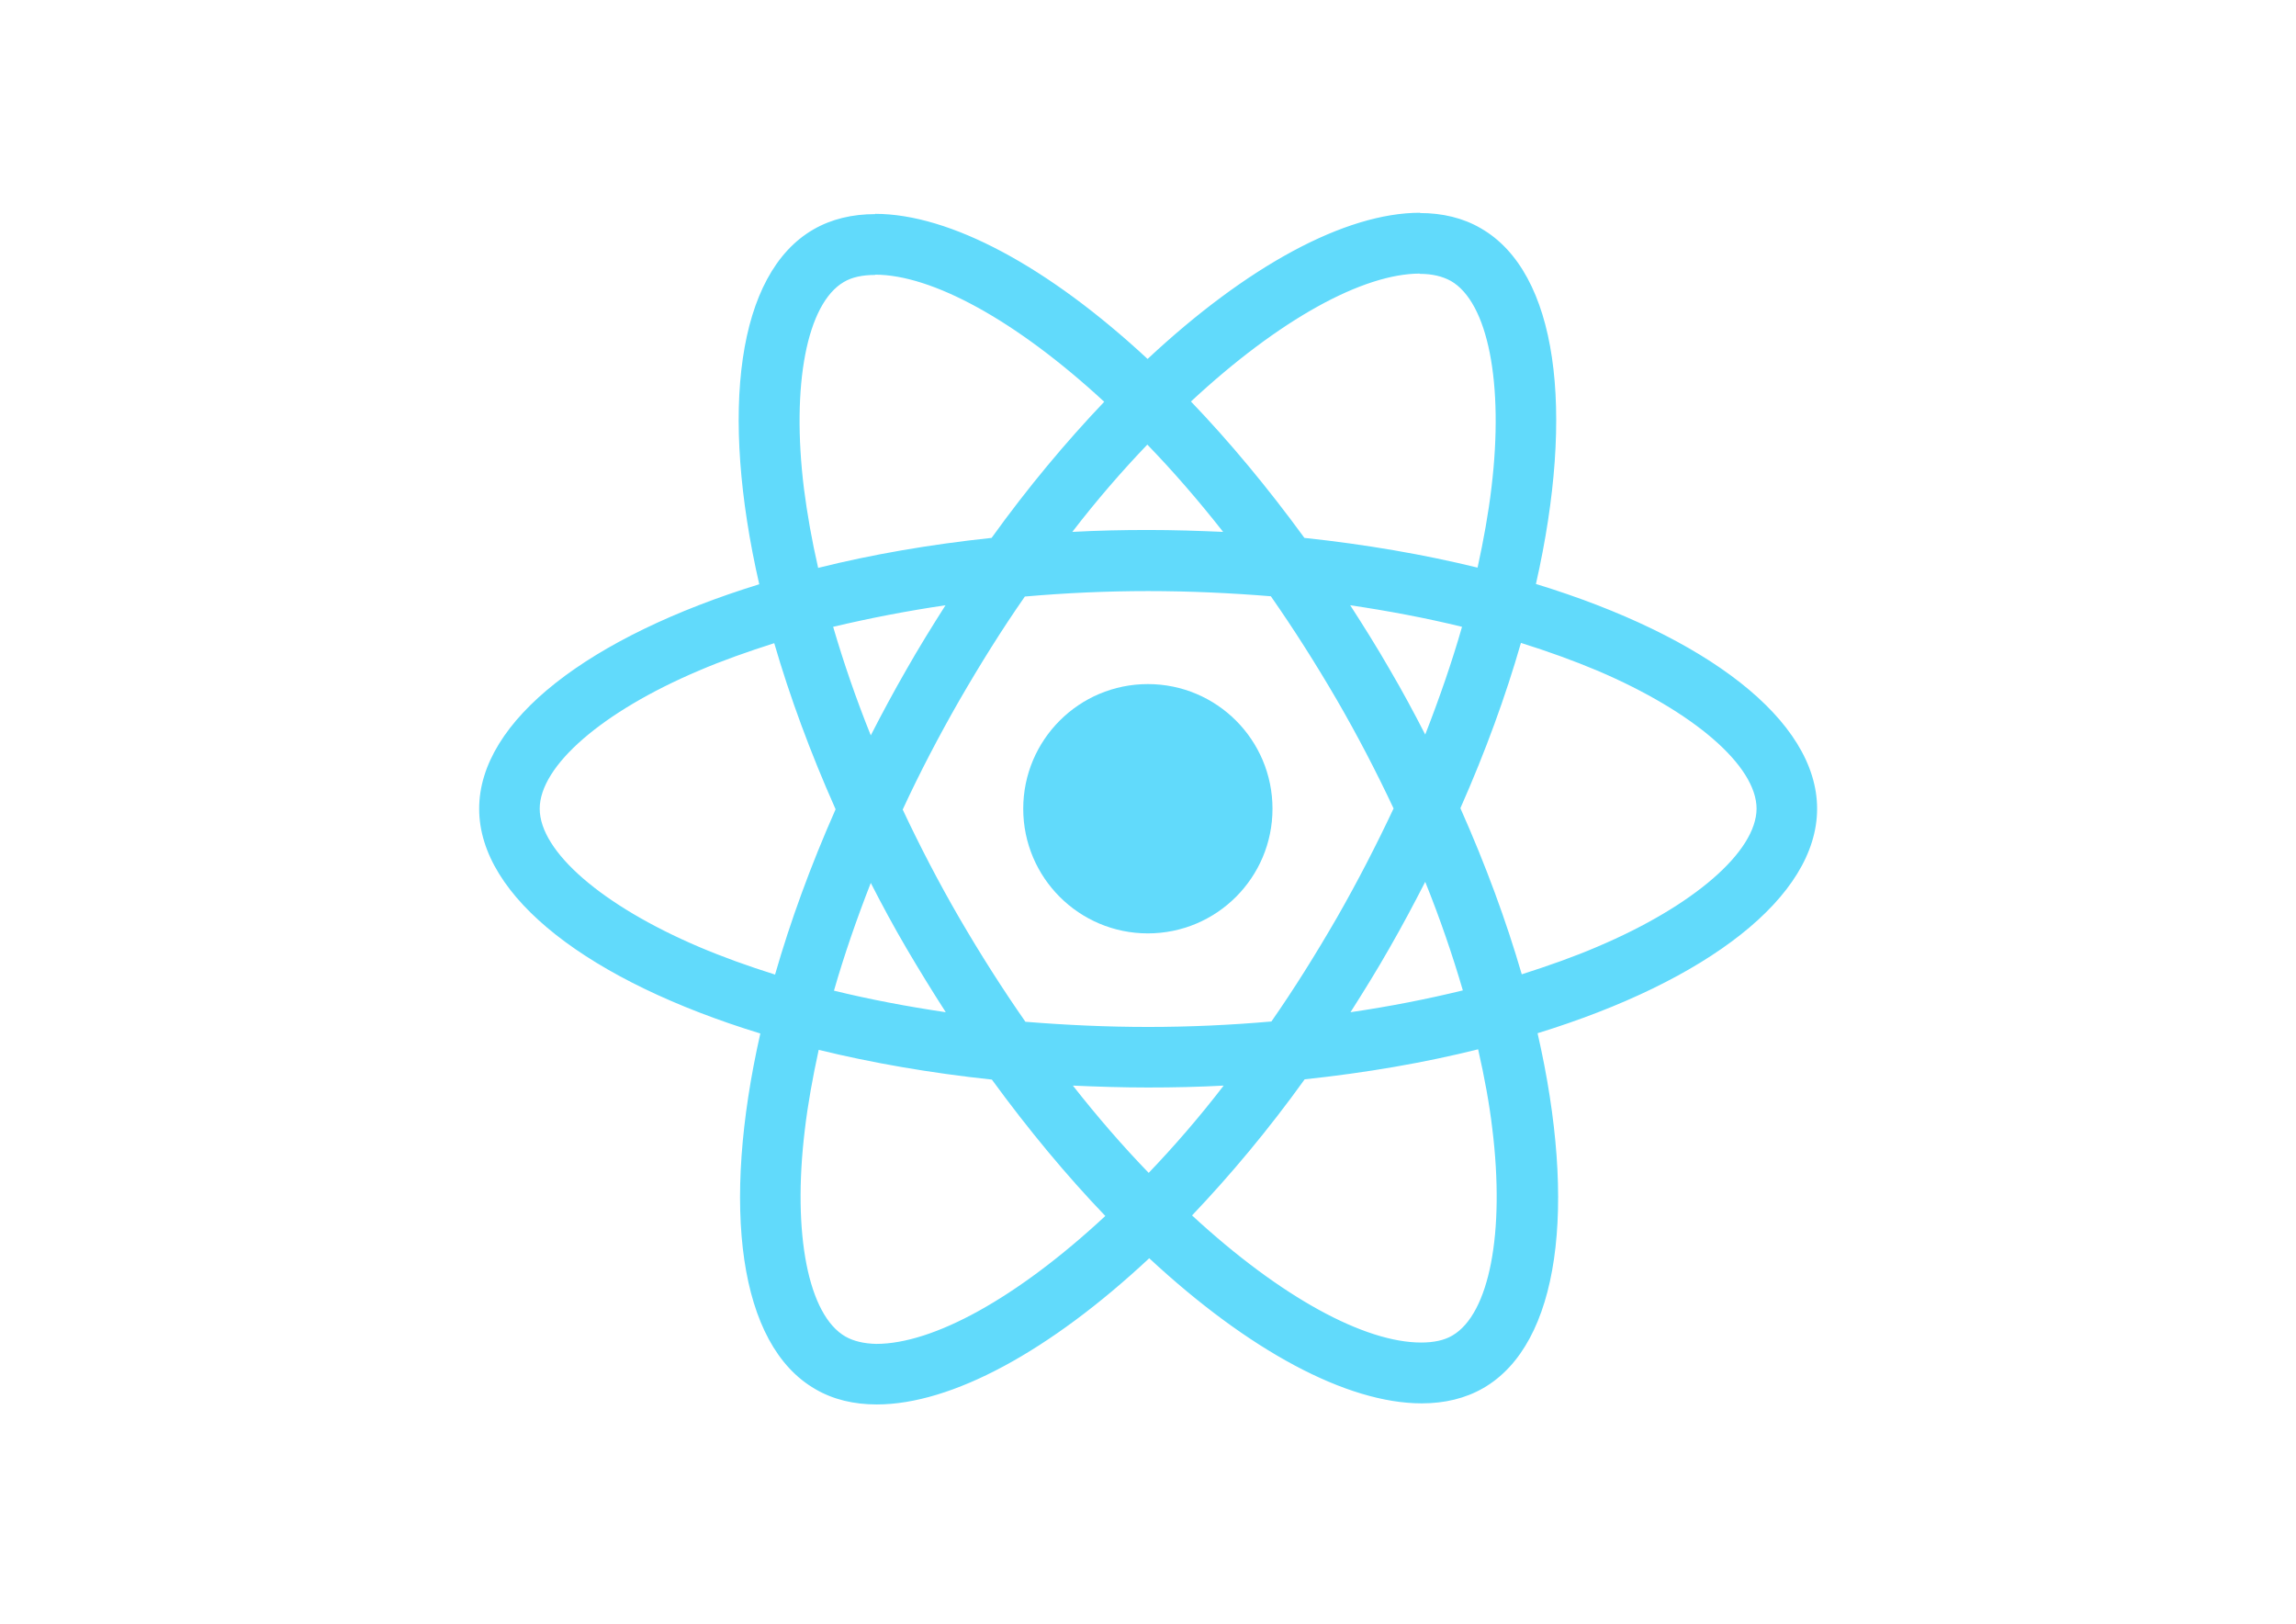
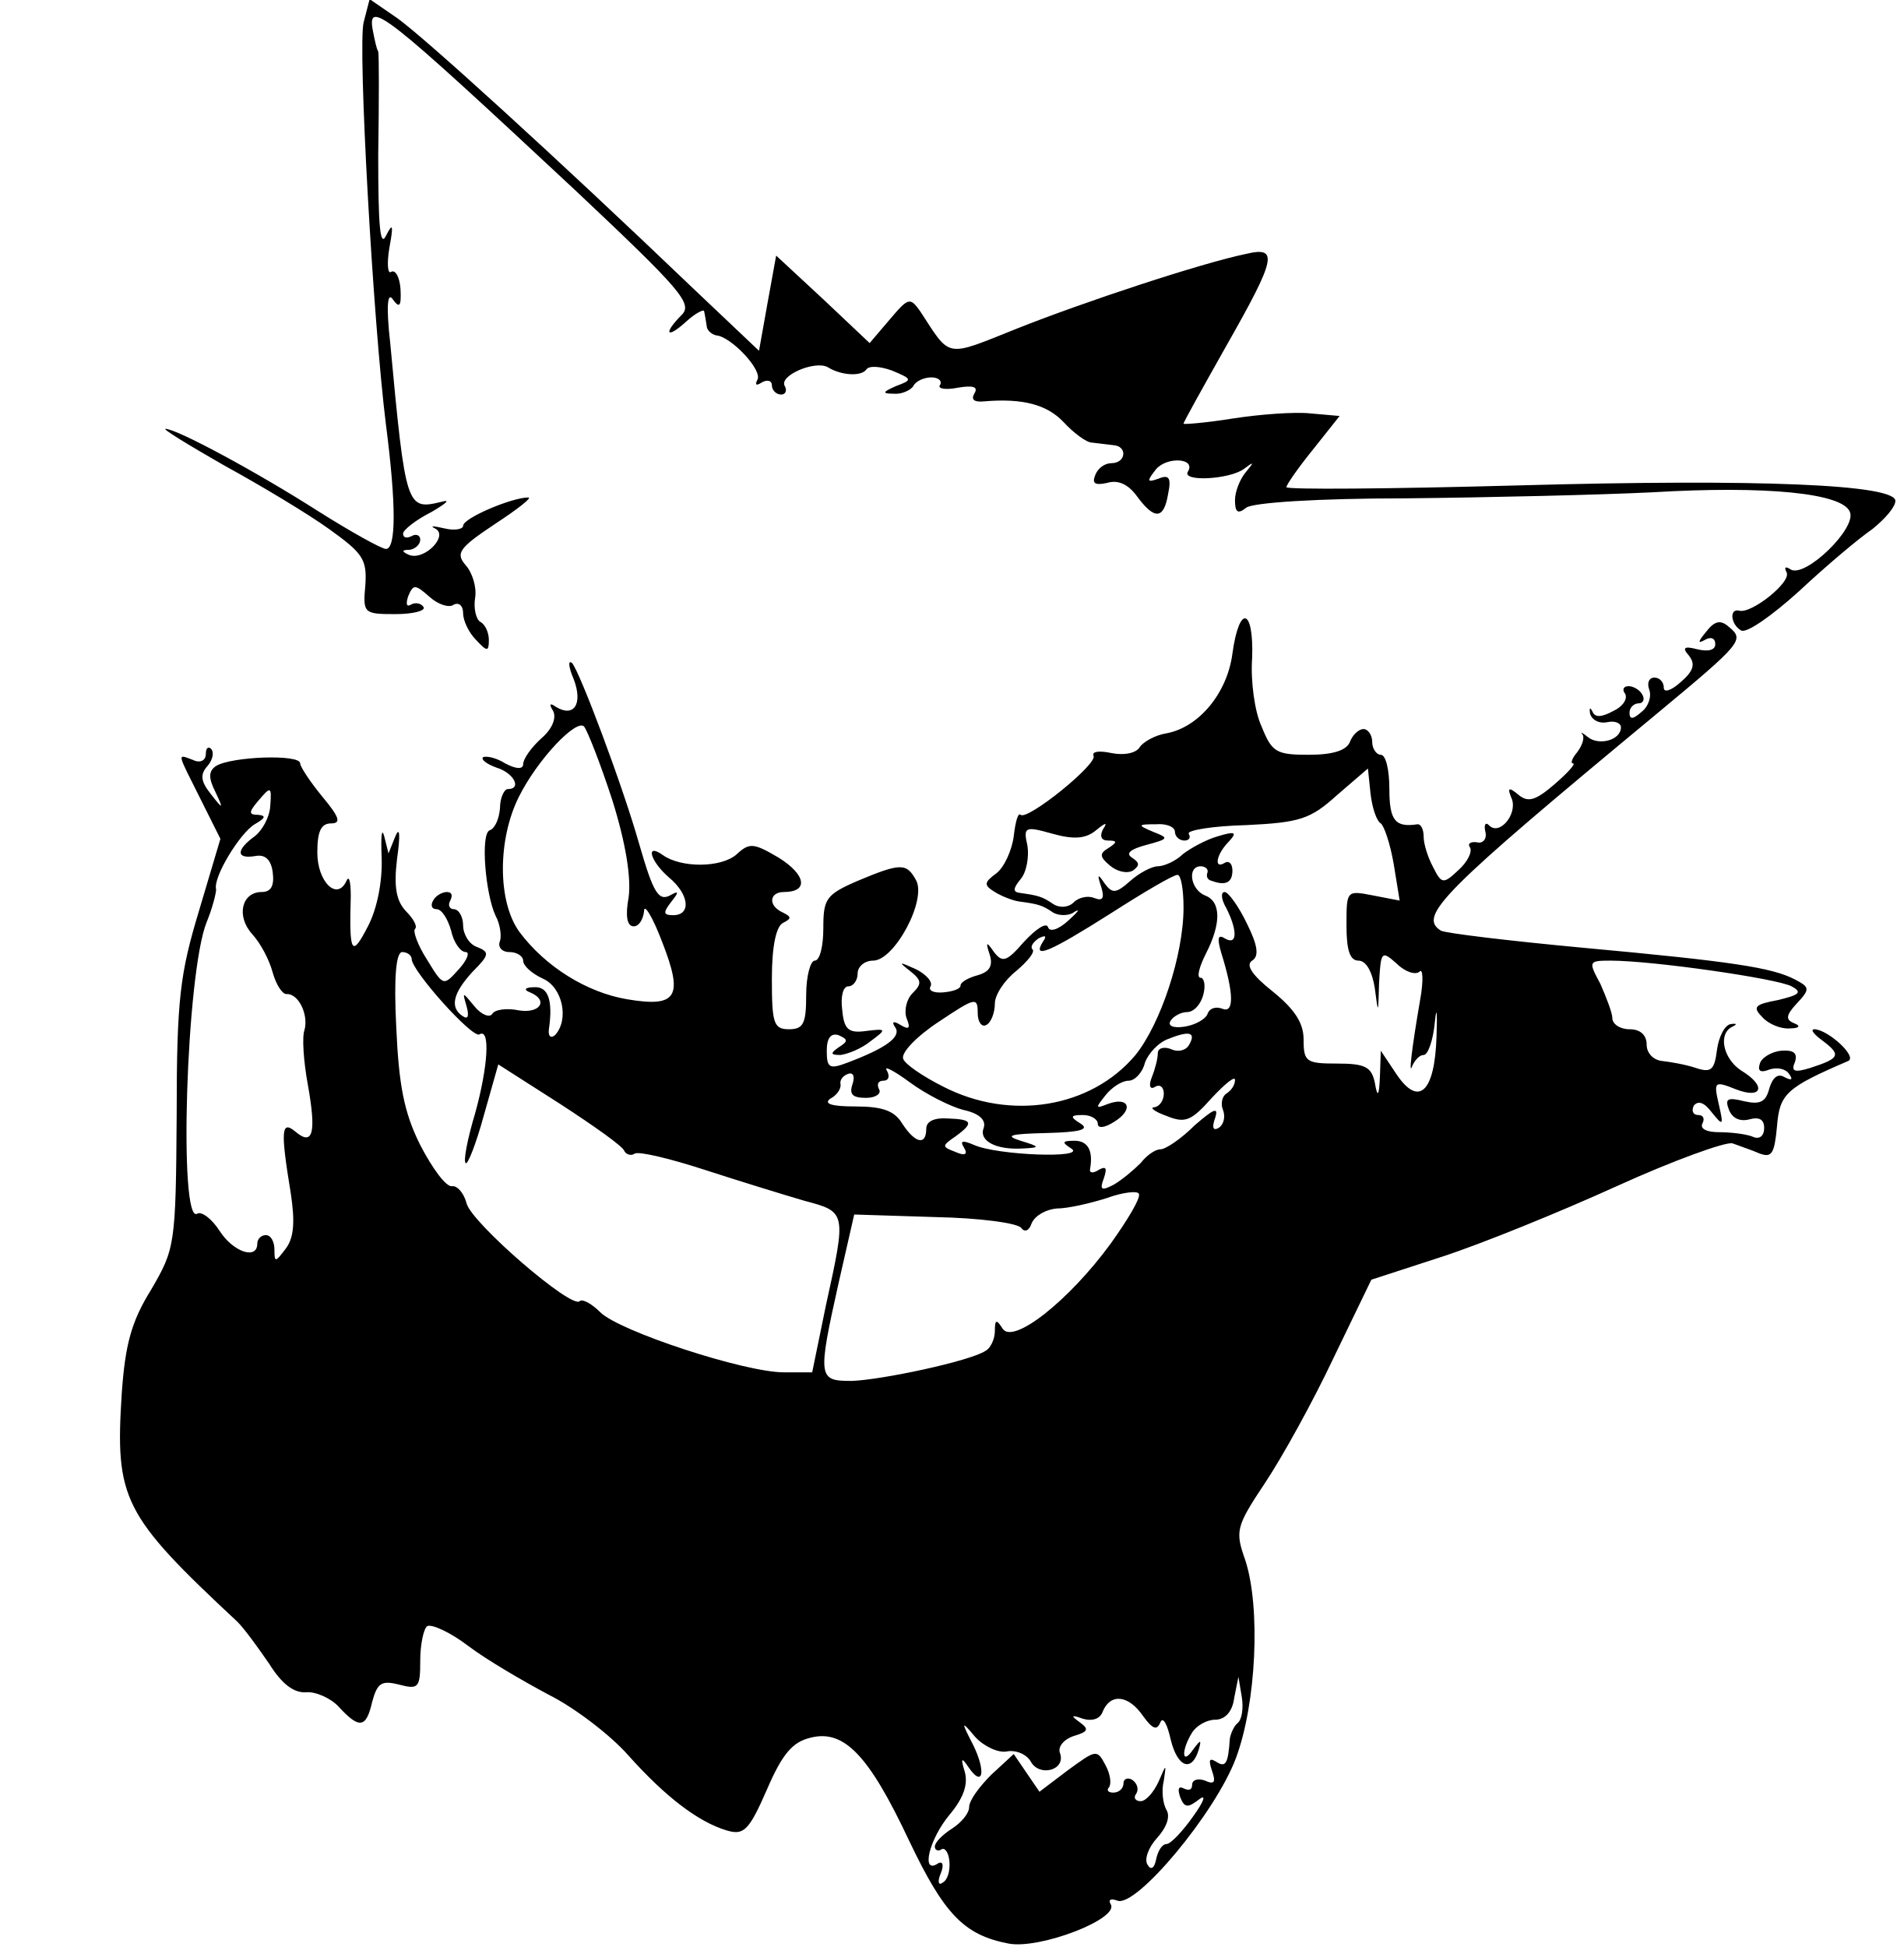
- <svg xmlns="http://www.w3.org/2000/svg" viewBox="0 0 841.9 595.3">
-   <g fill="#61DAFB">
-     <path d="M666.3 296.5c0-32.5-40.7-63.3-103.1-82.4 14.4-63.6 8-114.2-20.2-130.4-6.5-3.8-14.1-5.6-22.4-5.6v22.3c4.6 0 8.3.9 11.4 2.6 13.6 7.8 19.5 37.5 14.9 75.7-1.1 9.4-2.9 19.3-5.1 29.4-19.6-4.8-41-8.5-63.5-10.9-13.5-18.5-27.5-35.3-41.6-50 32.6-30.3 63.2-46.9 84-46.9V78c-27.5 0-63.5 19.6-99.9 53.6-36.4-33.8-72.4-53.2-99.9-53.2v22.3c20.7 0 51.4 16.5 84 46.6-14 14.7-28 31.4-41.3 49.9-22.6 2.4-44 6.1-63.6 11-2.3-10-4-19.7-5.2-29-4.7-38.2 1.1-67.9 14.6-75.8 3-1.8 6.9-2.6 11.5-2.6V78.5c-8.4 0-16 1.8-22.6 5.6-28.1 16.2-34.4 66.7-19.9 130.1-62.2 19.2-102.7 49.9-102.7 82.3 0 32.5 40.7 63.3 103.1 82.4-14.4 63.6-8 114.2 20.2 130.4 6.5 3.8 14.1 5.6 22.5 5.6 27.5 0 63.5-19.6 99.9-53.6 36.4 33.8 72.4 53.2 99.9 53.2 8.4 0 16-1.8 22.6-5.6 28.1-16.2 34.4-66.7 19.9-130.1 62-19.1 102.5-49.9 102.5-82.3zm-130.2-66.7c-3.7 12.9-8.3 26.2-13.5 39.5-4.1-8-8.4-16-13.1-24-4.6-8-9.5-15.8-14.4-23.4 14.2 2.1 27.9 4.7 41 7.9zm-45.8 106.5c-7.8 13.5-15.8 26.3-24.1 38.2-14.9 1.3-30 2-45.2 2-15.1 0-30.2-.7-45-1.9-8.3-11.9-16.4-24.6-24.2-38-7.6-13.1-14.5-26.4-20.8-39.8 6.2-13.4 13.2-26.8 20.7-39.9 7.8-13.5 15.8-26.3 24.1-38.2 14.9-1.3 30-2 45.2-2 15.1 0 30.2.7 45 1.9 8.3 11.9 16.4 24.6 24.2 38 7.6 13.1 14.5 26.4 20.8 39.8-6.3 13.4-13.2 26.8-20.7 39.9zm32.3-13c5.4 13.4 10 26.8 13.8 39.8-13.1 3.2-26.9 5.9-41.2 8 4.9-7.7 9.8-15.6 14.4-23.7 4.6-8 8.9-16.1 13-24.1zM421.2 430c-9.3-9.6-18.6-20.3-27.8-32 9 .4 18.2.7 27.5.7 9.4 0 18.7-.2 27.8-.7-9 11.7-18.3 22.4-27.5 32zm-74.4-58.9c-14.2-2.1-27.9-4.7-41-7.9 3.7-12.9 8.3-26.2 13.5-39.5 4.1 8 8.4 16 13.1 24 4.7 8 9.5 15.8 14.4 23.4zM420.7 163c9.3 9.6 18.6 20.3 27.8 32-9-.4-18.2-.7-27.5-.7-9.4 0-18.7.2-27.8.7 9-11.7 18.3-22.4 27.5-32zm-74 58.9c-4.9 7.7-9.8 15.6-14.4 23.7-4.6 8-8.9 16-13 24-5.4-13.4-10-26.8-13.8-39.8 13.1-3.1 26.9-5.8 41.2-7.9zm-90.5 125.2c-35.4-15.1-58.3-34.9-58.3-50.6 0-15.7 22.9-35.6 58.3-50.6 8.6-3.7 18-7 27.7-10.1 5.7 19.6 13.2 40 22.5 60.9-9.2 20.8-16.6 41.1-22.2 60.6-9.9-3.1-19.3-6.5-28-10.2zM310 490c-13.6-7.8-19.5-37.5-14.9-75.7 1.1-9.4 2.9-19.3 5.1-29.4 19.6 4.8 41 8.5 63.5 10.9 13.5 18.5 27.5 35.3 41.6 50-32.6 30.3-63.2 46.9-84 46.9-4.5-.1-8.3-1-11.3-2.7zm237.2-76.2c4.7 38.2-1.1 67.9-14.6 75.8-3 1.8-6.9 2.6-11.5 2.6-20.7 0-51.4-16.5-84-46.6 14-14.7 28-31.4 41.3-49.9 22.6-2.4 44-6.1 63.6-11 2.3 10.1 4.1 19.8 5.2 29.1zm38.5-66.7c-8.6 3.7-18 7-27.7 10.1-5.7-19.6-13.2-40-22.5-60.9 9.2-20.8 16.6-41.1 22.2-60.6 9.9 3.1 19.3 6.5 28.1 10.2 35.4 15.1 58.3 34.9 58.3 50.6-.1 15.7-23 35.6-58.4 50.6zM320.8 78.4z" />
-     <circle cx="420.9" cy="296.5" r="45.7" />
-     <path d="M520.5 78.1z" />
+ <svg xmlns="http://www.w3.org/2000/svg" version="1.0" width="222pt" height="227pt" viewBox="0 0 222 227" preserveAspectRatio="xMidYMid meet">
+   <g transform="translate(0,227) scale(0.1,-0.1)" fill="#000000" stroke="none">
+     <path d="M424 2244 c-7 -28 11 -349 26 -469 12 -93 12 -145 0 -145 -5 0 -41 20 -79 44 -72 46 -165 96 -178 96 -4 0 27 -19 69 -43 42 -23 97 -56 122 -74 39 -28 44 -35 42 -65 -3 -33 -2 -34 35 -34 21 0 35 4 33 8 -3 5 -10 6 -15 3 -5 -3 -6 1 -3 10 6 14 8 14 25 -1 10 -9 23 -13 28 -9 6 3 11 -1 11 -10 0 -9 7 -23 15 -31 13 -14 15 -14 15 0 0 8 -4 18 -10 21 -5 3 -8 16 -6 28 2 12 -3 29 -11 38 -12 14 -8 20 34 48 26 17 44 31 39 31 -19 0 -76 -24 -76 -33 0 -4 -10 -6 -22 -3 -13 3 -17 3 -11 0 17 -8 -12 -38 -30 -31 -9 4 -9 6 1 6 6 1 12 6 12 12 0 5 -5 7 -10 4 -6 -3 -10 -2 -10 3 0 4 15 16 33 25 17 10 23 15 12 12 -41 -10 -42 -8 -60 185 -5 44 -3 60 3 51 8 -11 10 -8 9 12 -1 14 -6 23 -11 20 -4 -3 -5 10 -2 28 5 27 4 30 -4 14 -7 -14 -9 13 -9 95 1 63 1 117 0 120 -2 3 -4 13 -6 23 -8 40 13 23 237 -186 121 -114 136 -131 123 -144 -22 -22 -18 -29 5 -8 11 10 21 15 21 12 1 -4 2 -11 3 -17 0 -5 6 -10 11 -11 17 -1 55 -41 48 -52 -3 -6 -1 -7 5 -3 7 4 12 2 12 -3 0 -6 5 -11 11 -11 5 0 7 5 4 10 -7 12 35 30 50 22 16 -10 39 -11 45 -3 3 5 16 4 30 -1 24 -10 24 -11 5 -18 -16 -7 -17 -9 -3 -9 9 -1 20 4 23 9 3 6 13 10 21 10 8 0 13 -4 10 -9 -3 -4 6 -6 21 -3 18 3 24 1 19 -7 -4 -7 0 -10 11 -9 46 4 74 -4 93 -24 12 -13 27 -24 33 -24 7 -1 18 -2 25 -3 17 -1 15 -21 -2 -21 -8 0 -16 -6 -19 -14 -4 -10 0 -12 14 -9 13 4 25 -2 35 -16 20 -27 31 -27 36 3 4 19 1 23 -11 18 -14 -5 -14 -3 -3 11 13 15 47 13 37 -3 -7 -12 48 -9 65 3 12 9 13 9 3 -3 -7 -8 -13 -23 -13 -33 0 -14 3 -17 13 -9 7 6 83 11 187 11 96 1 225 4 286 7 134 8 223 -1 231 -23 8 -19 -52 -77 -69 -67 -6 4 -8 3 -5 -3 7 -11 -41 -49 -55 -45 -12 3 -10 -16 2 -23 6 -4 36 17 68 46 31 29 69 61 85 72 15 12 27 26 27 33 0 19 -156 26 -442 18 -147 -4 -268 -5 -268 -2 0 3 14 23 31 44 l31 39 -34 3 c-18 2 -59 -1 -91 -6 -31 -5 -57 -7 -57 -6 0 2 23 43 50 91 58 102 61 116 23 107 -53 -11 -189 -56 -267 -87 -85 -34 -77 -35 -113 20 -12 17 -14 16 -36 -10 l-23 -27 -54 51 -55 51 -10 -55 -10 -56 -76 72 c-162 155 -315 294 -346 316 l-32 22 -7 -27z" />
+     <path d="M1437 1508 c-6 -46 -39 -86 -77 -93 -13 -2 -27 -10 -31 -16 -4 -7 -18 -10 -33 -7 -14 3 -23 2 -21 -3 6 -9 -77 -76 -85 -69 -3 3 -6 -8 -8 -25 -2 -16 -11 -36 -20 -43 -15 -11 -15 -14 -2 -22 8 -5 21 -10 28 -11 22 -3 27 -4 40 -13 7 -4 19 -4 25 1 7 4 4 0 -7 -10 -12 -11 -22 -14 -24 -8 -2 6 -14 -2 -28 -17 -20 -23 -25 -25 -35 -12 -9 13 -10 12 -5 -3 4 -13 0 -20 -14 -24 -11 -3 -20 -8 -20 -12 0 -4 -9 -7 -20 -8 -11 -1 -18 2 -15 7 3 5 -5 14 -17 20 -20 9 -21 9 -7 -2 14 -11 14 -15 3 -26 -7 -7 -10 -20 -7 -29 5 -12 3 -14 -7 -8 -8 5 -11 4 -6 -3 7 -11 -11 -24 -56 -41 -21 -8 -24 -6 -24 14 0 15 5 21 14 18 11 -5 11 -7 0 -14 -10 -7 -10 -9 2 -9 8 1 24 7 35 16 19 14 19 15 -5 12 -21 -3 -26 2 -28 25 -2 15 1 27 7 27 6 0 11 7 11 15 0 8 8 15 18 15 25 0 63 71 50 94 -11 20 -18 20 -68 -1 -37 -16 -40 -21 -40 -55 0 -21 -4 -38 -10 -38 -5 0 -10 -18 -10 -40 0 -33 -3 -40 -20 -40 -18 0 -20 7 -20 59 0 38 5 61 13 65 10 5 10 7 0 12 -18 8 -16 24 1 24 29 0 26 20 -6 40 -29 17 -34 18 -49 4 -18 -16 -65 -16 -86 -1 -21 15 -15 -7 7 -26 24 -20 26 -44 5 -44 -12 0 -12 3 -2 16 8 10 9 13 0 8 -15 -9 -21 1 -38 60 -19 67 -69 200 -78 210 -5 4 -4 -5 2 -19 11 -29 0 -45 -21 -32 -7 5 -8 3 -3 -5 4 -8 -1 -21 -14 -32 -12 -11 -21 -24 -21 -30 0 -6 -8 -6 -21 1 -11 7 -23 9 -26 7 -2 -3 5 -8 16 -12 20 -6 30 -25 13 -25 -4 0 -9 -10 -9 -22 -1 -13 -6 -24 -12 -26 -11 -4 -5 -75 7 -100 5 -9 7 -23 5 -29 -3 -7 2 -13 11 -13 9 0 16 -5 16 -10 0 -6 10 -15 23 -21 23 -10 31 -48 14 -66 -5 -4 -8 -1 -7 7 5 34 -1 50 -17 49 -11 0 -13 -3 -5 -6 22 -9 12 -25 -13 -21 -14 3 -28 1 -31 -4 -3 -5 -13 -1 -21 9 -14 17 -14 17 -9 0 3 -11 2 -16 -4 -12 -16 10 -12 27 11 52 20 20 20 23 5 29 -9 3 -16 15 -16 25 0 10 -5 19 -11 19 -5 0 -7 5 -4 10 3 6 2 10 -4 10 -5 0 -13 -4 -16 -10 -3 -5 -2 -10 4 -10 6 0 13 -11 17 -25 3 -14 11 -25 17 -25 5 0 2 -9 -8 -20 -18 -20 -18 -20 -37 11 -11 17 -17 34 -14 36 3 3 -2 12 -11 21 -11 12 -14 28 -10 61 4 28 3 38 -2 26 l-8 -20 -5 20 c-3 11 -4 0 -3 -25 1 -27 -5 -59 -16 -80 -19 -37 -22 -32 -20 35 0 17 -2 25 -5 18 -11 -24 -34 -1 -34 33 0 24 4 34 16 34 12 0 10 7 -10 31 -14 17 -26 35 -26 39 0 11 -80 8 -98 -3 -9 -6 -9 -14 -1 -30 10 -21 9 -21 -5 -3 -12 15 -13 23 -4 33 6 7 8 16 4 20 -3 3 -6 1 -6 -6 0 -8 -7 -11 -15 -7 -19 7 -19 10 9 -46 l23 -46 -25 -84 c-22 -73 -26 -102 -26 -238 -1 -152 -2 -156 -30 -204 -23 -37 -30 -64 -34 -120 -8 -124 1 -142 135 -267 8 -8 24 -30 37 -49 15 -24 29 -34 43 -33 11 1 29 -7 38 -17 24 -26 32 -25 39 6 6 22 11 25 31 20 23 -6 25 -4 25 28 0 19 4 37 8 40 5 3 27 -7 48 -23 21 -16 64 -41 94 -57 30 -15 72 -47 93 -71 43 -48 81 -77 114 -87 20 -6 26 -1 47 47 18 42 30 56 51 61 39 10 68 -20 115 -120 41 -86 64 -110 116 -120 36 -7 130 29 119 46 -3 5 0 7 8 4 22 -8 114 102 138 166 24 64 29 176 11 231 -12 34 -11 39 23 90 20 30 56 95 80 146 l44 91 83 27 c46 15 137 52 203 82 66 30 127 52 135 50 8 -3 23 -8 32 -12 14 -5 17 0 20 32 3 38 11 45 83 76 11 5 -23 36 -39 37 -6 0 -1 -6 10 -14 21 -16 19 -20 -15 -31 -19 -6 -23 -4 -18 7 3 10 -1 14 -16 13 -11 -1 -23 -8 -25 -15 -3 -9 1 -11 11 -7 9 3 19 1 23 -5 5 -7 3 -8 -5 -4 -8 5 -14 0 -18 -13 -4 -16 -11 -19 -29 -15 -20 5 -23 3 -18 -10 4 -10 13 -14 24 -11 11 3 17 0 17 -10 0 -10 -6 -14 -14 -10 -8 3 -26 5 -39 5 -14 0 -22 4 -19 10 3 6 1 10 -5 10 -6 0 -8 5 -5 11 5 6 12 4 21 -8 13 -16 14 -16 8 10 -6 26 -5 27 20 17 31 -12 36 4 6 22 -21 14 -27 43 -10 51 6 3 5 4 -2 3 -7 -1 -14 -15 -16 -30 -3 -24 -7 -27 -25 -21 -12 4 -30 7 -39 8 -10 1 -18 9 -18 19 0 11 -7 18 -20 18 -11 0 -20 6 -20 13 0 6 -7 24 -14 40 -14 26 -14 27 12 27 49 0 195 -21 211 -30 13 -7 9 -10 -16 -16 -27 -5 -30 -8 -18 -20 7 -8 22 -14 32 -13 11 0 13 3 5 6 -10 4 -10 9 3 23 16 17 15 19 -2 28 -27 14 -73 21 -247 37 -86 8 -161 17 -166 20 -27 17 1 45 252 253 100 83 102 86 84 101 -10 9 -17 7 -27 -6 -9 -11 -10 -14 -1 -9 7 4 12 2 12 -5 0 -7 -8 -9 -21 -6 -15 4 -18 2 -10 -7 8 -10 6 -18 -9 -31 -11 -10 -20 -13 -20 -7 0 7 -5 12 -11 12 -6 0 -9 -6 -6 -14 3 -8 -1 -20 -9 -26 -10 -9 -14 -9 -14 -1 0 6 5 11 11 11 5 0 7 5 4 10 -3 6 -11 10 -16 10 -6 0 -8 -4 -4 -9 3 -6 -3 -15 -14 -20 -13 -7 -21 -8 -24 -1 -3 6 -4 5 -3 -2 2 -7 10 -12 20 -10 9 2 16 -1 16 -6 0 -15 -26 -22 -39 -11 -6 5 -9 6 -6 3 3 -4 0 -13 -6 -21 -6 -7 -8 -13 -5 -13 4 0 -6 -11 -21 -24 -22 -19 -31 -22 -42 -13 -12 10 -14 9 -8 -5 6 -18 -15 -43 -27 -30 -4 4 -6 0 -4 -8 2 -8 -3 -14 -10 -12 -8 1 -11 -2 -8 -6 3 -5 -3 -17 -13 -26 -18 -17 -20 -17 -30 3 -6 11 -11 27 -11 35 0 9 -3 15 -7 15 -26 -4 -33 4 -33 41 0 22 -4 40 -10 40 -5 0 -10 7 -10 15 0 8 -5 15 -10 15 -6 0 -13 -7 -16 -15 -4 -10 -20 -15 -48 -15 -38 0 -43 3 -55 33 -8 17 -13 53 -11 80 2 58 -15 63 -23 5z m-723 -171 c16 -51 22 -91 19 -113 -4 -22 -2 -34 6 -34 6 0 11 8 12 18 0 9 10 -7 21 -36 25 -64 18 -77 -41 -67 -47 8 -95 38 -125 78 -26 35 -26 108 -1 158 22 44 67 91 76 82 4 -5 19 -43 33 -86z m896 -27 c4 -3 11 -24 15 -47 l7 -43 -31 6 c-31 6 -31 6 -31 -35 0 -29 4 -41 14 -41 9 0 16 -13 19 -32 4 -31 4 -31 5 6 2 37 3 38 20 23 10 -10 22 -14 27 -10 4 5 5 -10 1 -32 -10 -58 -14 -92 -9 -77 3 6 8 12 13 12 5 0 11 17 13 38 2 20 3 13 2 -16 -2 -66 -21 -83 -47 -44 l-18 27 -1 -30 c-1 -24 -3 -25 -6 -7 -4 18 -11 22 -44 22 -36 0 -39 2 -39 28 0 19 -10 35 -36 56 -24 19 -32 31 -24 36 8 5 7 17 -6 43 -10 21 -22 37 -26 37 -5 0 -4 -9 2 -19 13 -26 13 -44 -2 -35 -8 5 -9 0 -4 -17 15 -48 15 -71 1 -65 -8 3 -15 0 -17 -6 -2 -6 -14 -13 -27 -15 -13 -2 -20 1 -16 7 3 5 12 10 19 10 8 0 16 9 19 20 3 11 1 20 -3 20 -5 0 -2 12 6 28 18 35 18 61 -1 68 -17 7 -21 34 -5 34 5 0 9 -3 8 -7 -2 -5 0 -9 5 -10 16 -6 24 -2 24 12 0 8 -4 12 -9 9 -13 -8 -10 10 5 25 10 11 7 12 -13 6 -14 -4 -32 -14 -41 -21 -8 -8 -22 -14 -29 -14 -7 0 -22 -8 -32 -17 -17 -15 -21 -15 -30 -3 -8 12 -9 11 -4 -4 4 -13 2 -17 -8 -13 -7 3 -18 1 -24 -5 -6 -6 -16 -7 -24 -2 -13 9 -18 10 -39 13 -8 1 -8 5 1 16 7 8 10 26 8 39 -5 22 -3 23 29 14 25 -7 39 -6 51 4 11 9 14 10 8 1 -4 -8 -2 -13 6 -13 11 0 11 -2 0 -9 -10 -6 -10 -10 2 -20 8 -7 20 -10 27 -6 8 6 8 9 -1 15 -8 5 -2 10 17 15 26 7 26 8 8 15 -19 8 -19 9 3 9 12 1 22 -3 22 -9 0 -5 5 -10 11 -10 5 0 8 3 5 8 -2 4 28 9 67 10 63 3 75 7 106 35 l36 31 3 -29 c2 -17 7 -32 12 -35z m-1295 19 c-1 -12 -9 -27 -18 -34 -22 -16 -22 -27 1 -23 11 2 18 -4 20 -19 2 -16 -2 -23 -13 -23 -23 0 -30 -28 -11 -49 10 -11 20 -30 24 -45 4 -14 11 -25 16 -25 14 1 26 -24 21 -42 -3 -8 -1 -37 4 -64 10 -56 6 -72 -15 -54 -16 13 -17 1 -5 -72 5 -33 4 -52 -6 -65 -12 -16 -13 -16 -13 -1 0 9 -4 17 -10 17 -5 0 -10 -4 -10 -10 0 -19 -28 -10 -44 15 -9 14 -21 23 -26 20 -22 -14 -13 281 11 340 7 17 11 34 11 38 -4 14 28 66 45 76 12 7 14 10 4 11 -11 0 -11 3 -1 15 16 19 17 19 15 -6z m1065 -117 c0 -56 -27 -136 -56 -172 -52 -62 -146 -77 -224 -37 -24 12 -46 27 -47 33 -2 7 16 26 42 43 42 28 45 29 45 10 0 -11 5 -17 10 -14 6 3 10 15 10 25 0 10 11 27 25 38 13 11 22 22 19 25 -3 3 0 8 7 13 8 4 10 3 5 -4 -13 -21 8 -12 79 33 39 25 73 45 78 45 4 0 7 -17 7 -38z m-900 -60 c0 -14 71 -93 79 -88 13 8 10 -38 -5 -92 -9 -30 -14 -56 -11 -58 2 -3 12 22 21 55 l17 60 72 -46 c40 -26 74 -50 75 -55 2 -4 8 -6 12 -3 5 3 42 -6 82 -19 40 -13 92 -29 116 -36 49 -13 49 -13 25 -122 l-16 -78 -33 0 c-46 0 -192 48 -214 70 -10 10 -21 16 -24 13 -9 -10 -126 91 -132 114 -3 12 -11 21 -17 20 -7 -1 -23 21 -37 48 -19 38 -25 70 -28 138 -3 59 0 87 7 87 6 0 11 -4 11 -8z m906 -101 c-4 -6 -13 -8 -21 -4 -8 3 -15 1 -15 -5 0 -6 -3 -18 -7 -28 -4 -10 -2 -15 4 -11 5 3 10 0 10 -8 0 -8 -5 -15 -11 -16 -6 0 0 -5 14 -10 22 -9 29 -6 53 21 15 16 27 26 27 21 0 -6 -4 -12 -10 -16 -5 -3 -7 -12 -4 -19 3 -8 1 -17 -5 -21 -7 -4 -8 1 -4 12 4 13 -2 10 -24 -9 -16 -16 -34 -28 -40 -28 -6 0 -16 -7 -23 -16 -8 -8 -21 -19 -31 -25 -15 -8 -17 -6 -12 7 4 12 3 15 -6 10 -6 -4 -11 -4 -10 1 4 22 -3 33 -18 33 -15 0 -15 -2 -4 -9 19 -12 -86 -8 -113 4 -14 6 -17 5 -12 -3 5 -8 1 -10 -10 -5 -16 6 -16 7 0 18 22 16 20 20 -9 21 -15 1 -25 -3 -25 -12 0 -20 -13 -17 -28 6 -9 15 -23 20 -55 20 -27 0 -37 3 -29 9 8 4 13 12 12 17 -1 5 3 10 9 12 6 2 8 -3 5 -12 -4 -12 0 -16 16 -16 11 0 18 5 15 10 -3 6 -1 10 5 10 6 0 8 5 4 12 -4 6 8 0 27 -14 19 -14 47 -28 62 -32 19 -4 27 -12 24 -21 -6 -15 14 -26 46 -24 20 1 20 2 -3 9 -19 6 -13 8 30 9 39 1 51 4 40 11 -13 8 -12 10 3 10 9 0 17 -5 17 -10 0 -6 8 -5 19 2 23 14 18 30 -7 21 -15 -6 -15 -5 -3 10 7 9 19 17 27 17 7 0 16 9 19 21 4 11 16 24 28 28 25 10 32 7 23 -8z m-91 -231 c-49 -67 -114 -118 -126 -99 -7 11 -9 11 -9 -3 0 -9 -5 -20 -11 -23 -18 -12 -122 -34 -156 -35 -39 0 -40 3 -15 115 l18 79 95 -3 c51 -1 97 -7 100 -13 4 -5 9 -3 12 6 4 9 17 16 29 17 13 0 39 6 58 12 19 7 37 9 38 5 2 -5 -13 -30 -33 -58z m148 -559 c-4 -3 -8 -12 -9 -18 -2 -30 -5 -34 -16 -27 -8 5 -9 2 -5 -10 5 -14 3 -17 -8 -12 -8 3 -15 1 -15 -5 0 -6 -4 -7 -10 -4 -6 3 -7 -1 -4 -10 5 -13 9 -13 22 -3 9 7 6 -2 -7 -20 -12 -17 -26 -32 -31 -32 -5 0 -10 -8 -12 -18 -2 -10 -6 -13 -10 -6 -4 6 1 20 11 31 11 12 16 25 11 33 -4 7 -6 22 -3 34 3 20 3 20 -6 -1 -6 -13 -15 -23 -21 -23 -6 0 -9 4 -5 9 3 5 1 12 -5 16 -5 3 -10 1 -10 -4 0 -6 -5 -11 -12 -11 -6 0 -8 3 -5 6 3 4 2 15 -4 26 -10 19 -11 18 -44 -6 l-33 -25 -15 22 -15 22 -26 -24 c-14 -14 -26 -30 -26 -38 0 -7 -9 -18 -20 -25 -11 -7 -20 -16 -20 -21 0 -4 4 -6 8 -3 4 2 8 -4 9 -14 1 -11 -2 -22 -8 -25 -5 -4 -6 2 -2 11 4 10 2 15 -4 11 -19 -12 -10 28 14 57 16 19 22 35 18 50 -5 16 -4 18 4 6 17 -25 21 -6 6 25 -15 29 -14 29 2 10 10 -11 27 -19 37 -17 10 2 23 -3 28 -12 10 -18 41 -10 34 10 -3 7 4 16 16 20 17 5 18 8 7 16 -11 8 -10 9 4 4 11 -3 20 0 23 9 9 21 30 19 47 -6 11 -15 16 -17 20 -7 3 7 8 -2 12 -20 8 -33 25 -39 33 -11 3 11 2 11 -7 -1 -13 -19 -14 -1 -1 20 5 8 17 15 27 15 11 0 20 9 22 25 l5 25 4 -24 c2 -13 0 -26 -5 -30z" />
  </g>
</svg>
